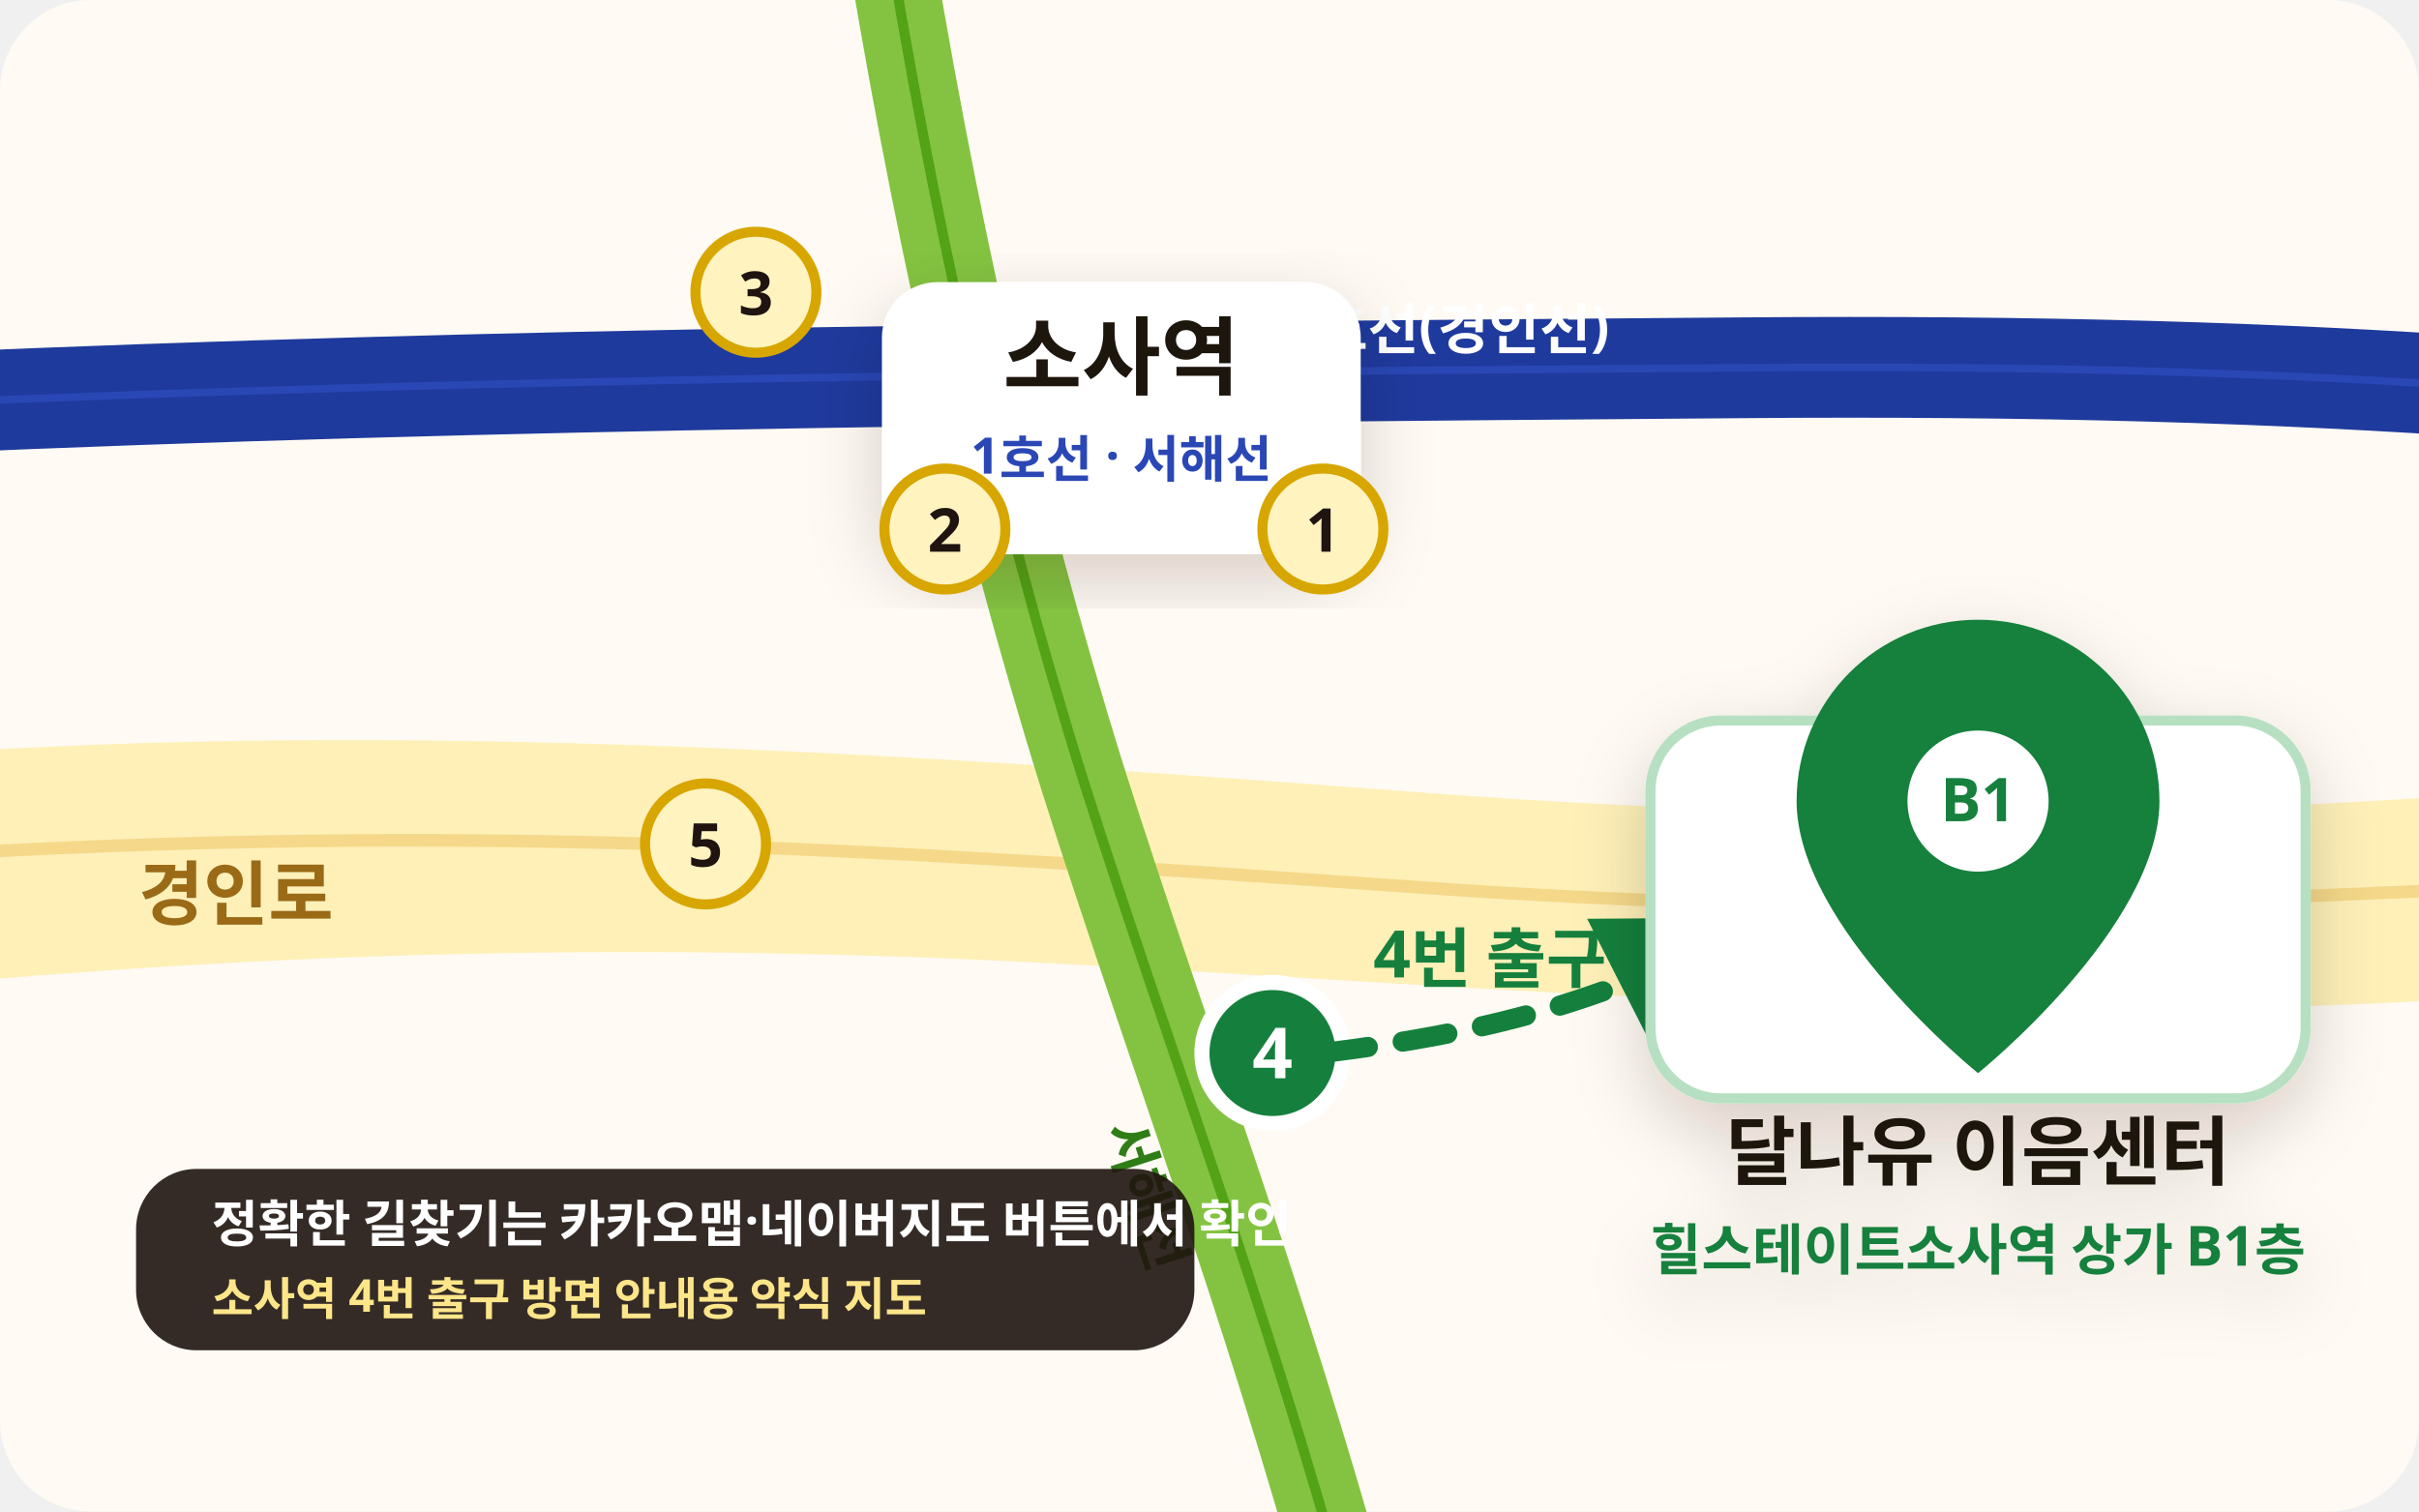
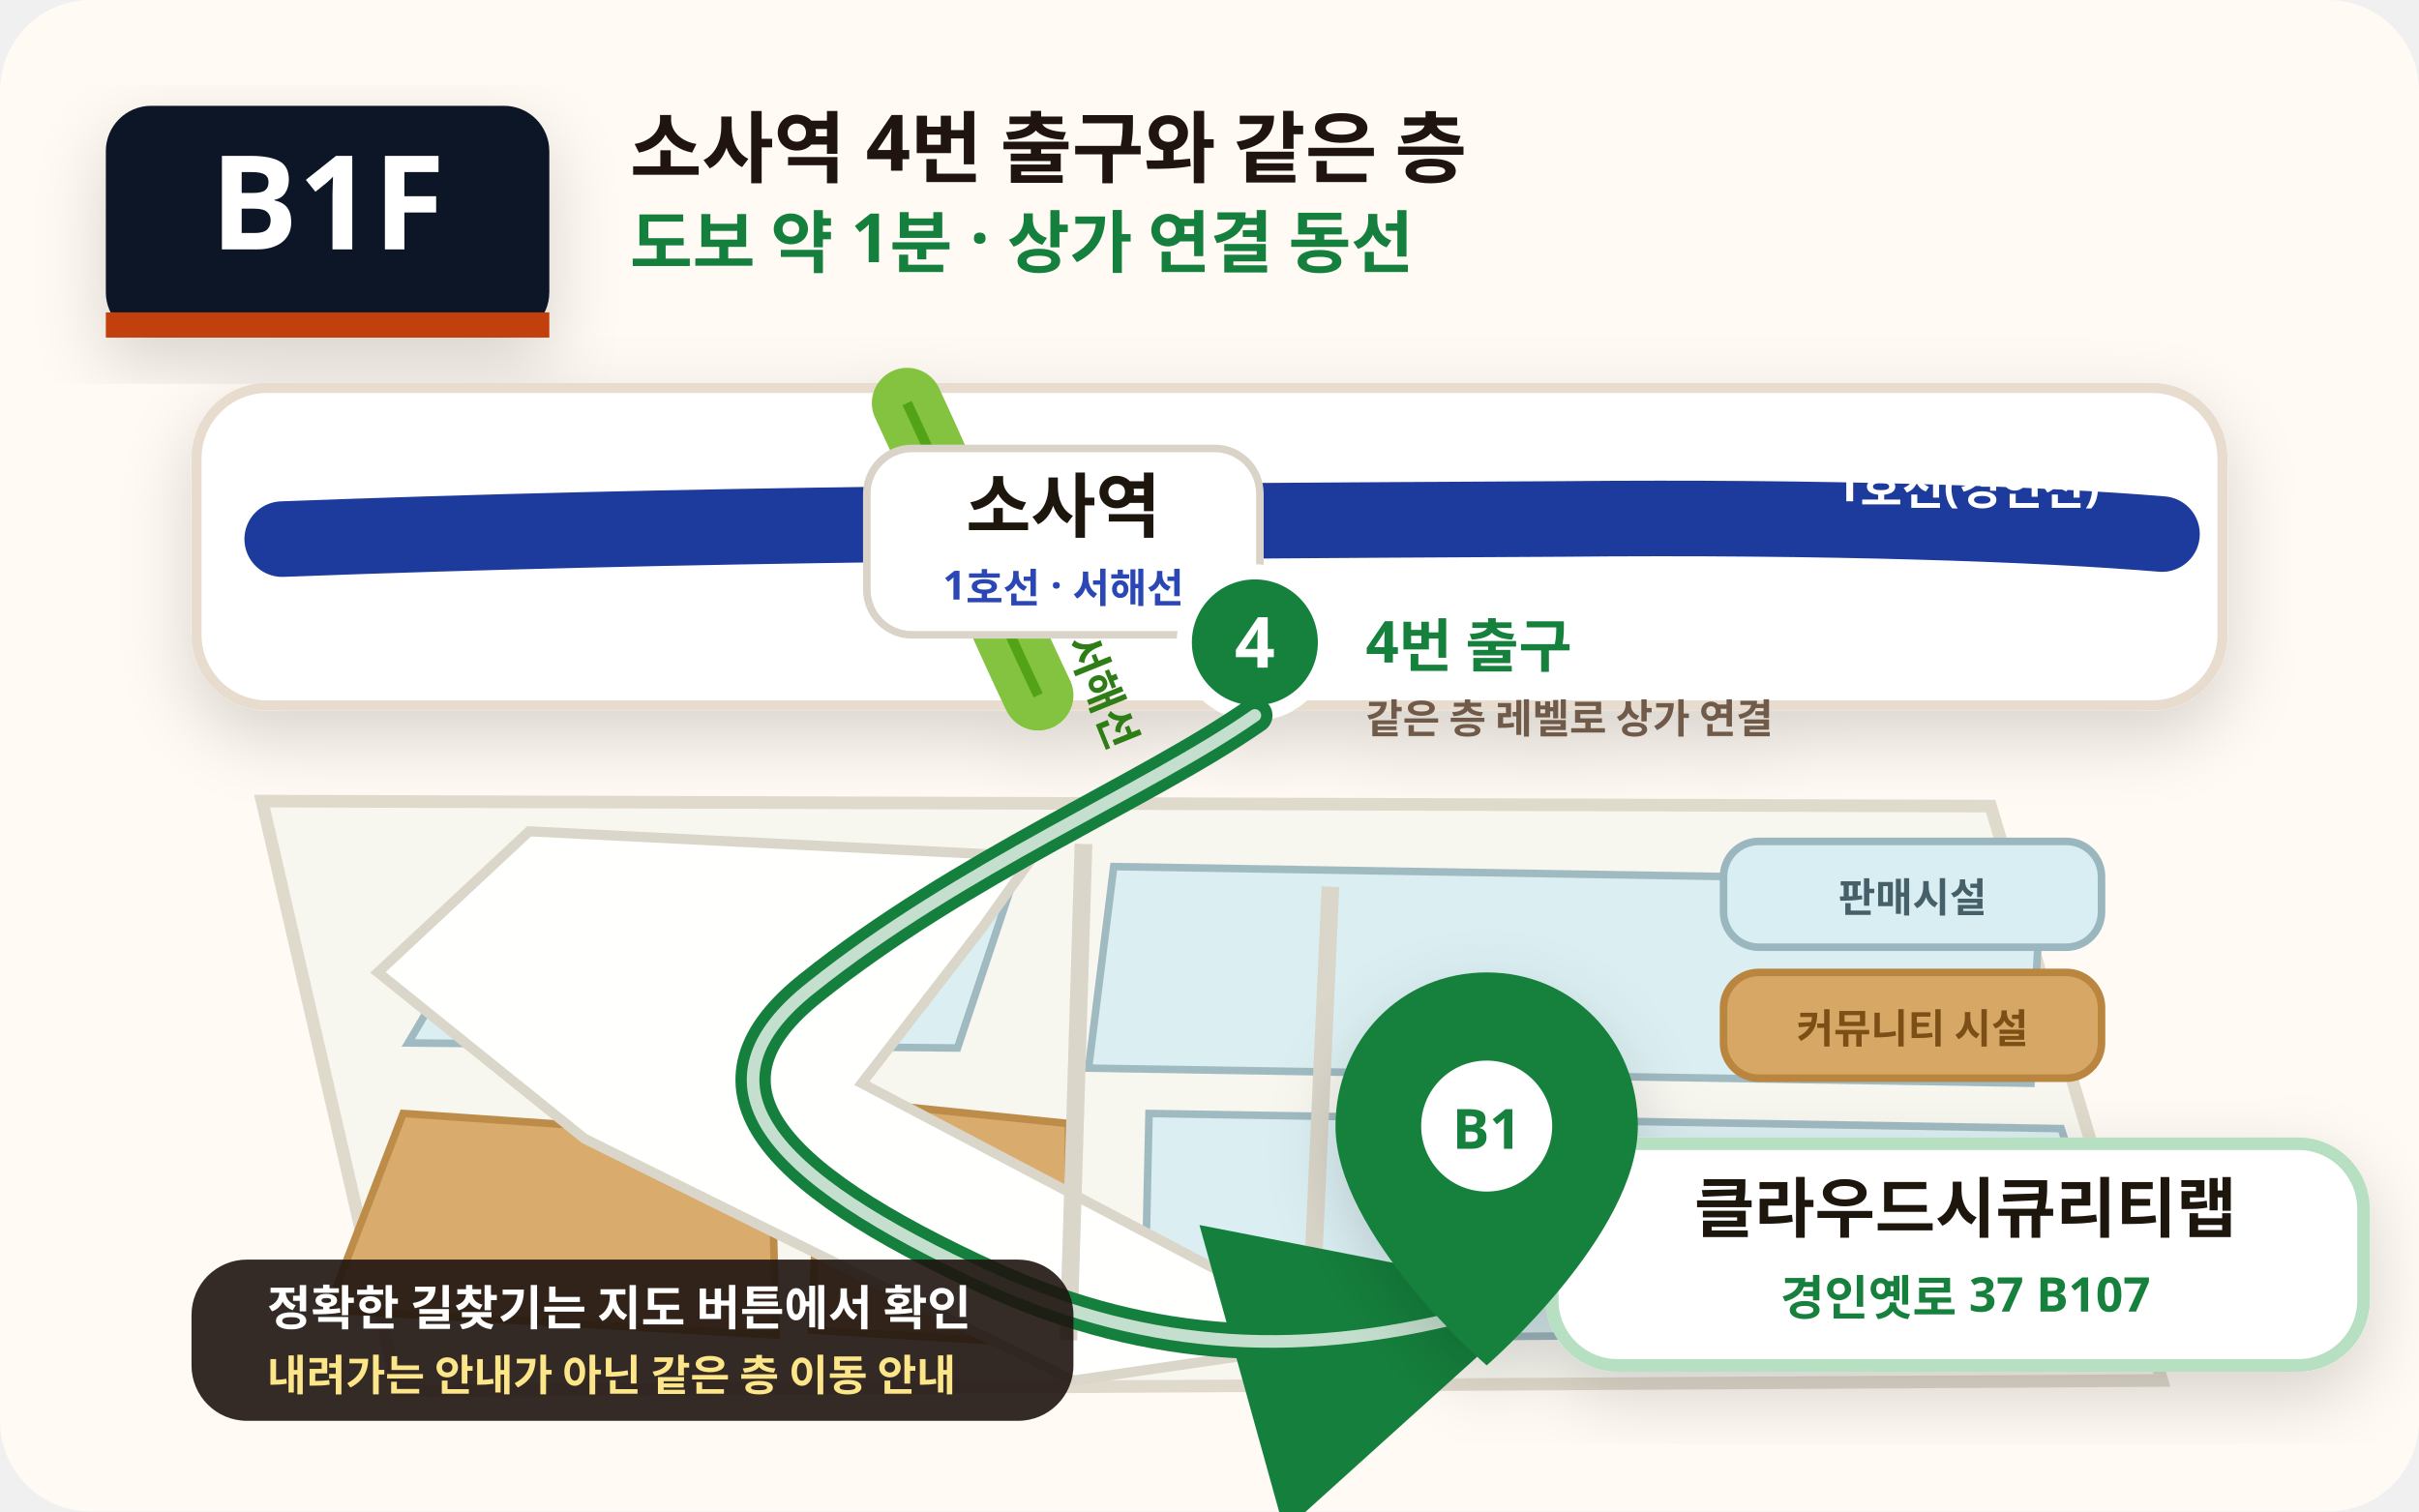
<svg xmlns="http://www.w3.org/2000/svg" viewBox="0 0 960 600" role="img" aria-labelledby="title desc">
  <defs>
    <filter id="shadow" x="-20%" y="-20%" width="140%" height="140%">
-       <feDropShadow dx="0" dy="10" stdDeviation="14" flood-color="#1f1410" flood-opacity=".18" />
+       <feDropShadow dx="0" dy="10" stdDeviation="14" flood-color="#1f1410" flood-opacity=".16" />
    </filter>
-     <marker id="arrow" viewBox="0 0 10 10" refX="8" refY="5" markerWidth="8" markerHeight="8" orient="auto-start-reverse">
+     <marker id="arrow" viewBox="0 0 10 10" refX="8" refY="5" markerWidth="9" markerHeight="9" orient="auto-start-reverse">
      <path d="M 0 0 L 10 5 L 0 10 z" fill="#15803d" />
    </marker>
  </defs>
  <rect width="960" height="600" rx="36" fill="#fffaf3" />
-   <path d="M-40 300 C160 285 370 300 570 315 C730 327 870 324 1000 314 L1000 395 C790 410 600 392 410 382 C250 374 108 378 -40 392 Z" fill="#fff0b8" />
-   <path d="M-40 340 C185 326 345 337 560 352 C740 365 862 358 1000 352" fill="none" stroke="#f5d889" stroke-width="5" />
-   <text x="55" y="365" fill="#9a6a17" font-family="Pretendard, Apple SD Gothic Neo, sans-serif" font-size="28" font-weight="800">경인로</text>
-   <path d="M-30 160 C200 150 430 148 690 146 C810 145 905 148 990 154" fill="none" stroke="#1f3a9d" stroke-width="40" stroke-linecap="round" />
-   <path d="M-30 160 C200 150 430 148 690 146 C810 145 905 148 990 154" fill="none" stroke="#2947b5" stroke-width="3" />
-   <text x="510" y="137" fill="#ffffff" font-family="Pretendard, Apple SD Gothic Neo, sans-serif" font-size="22" font-weight="800">1호선(경인선)</text>
-   <path d="M350 -40 C370 85 395 198 430 310 C465 420 500 510 536 640" fill="none" stroke="#84c341" stroke-width="34" stroke-linecap="round" />
-   <path d="M350 -40 C370 85 395 198 430 310 C465 420 500 510 536 640" fill="none" stroke="#52a315" stroke-width="4" />
-   <text x="438" y="448" transform="rotate(72 438 448)" fill="#2f7d16" font-family="Pretendard, Apple SD Gothic Neo, sans-serif" font-size="22" font-weight="800">서해선</text>
  <g filter="url(#shadow)">
-     <rect x="350" y="112" width="190" height="108" rx="22" fill="#ffffff" />
-     <text x="445" y="154" text-anchor="middle" fill="#1f1410" font-family="Pretendard, Apple SD Gothic Neo, sans-serif" font-size="34" font-weight="900">소사역</text>
-     <text x="445" y="188" text-anchor="middle" fill="#2947b5" font-family="Pretendard, Apple SD Gothic Neo, sans-serif" font-size="20" font-weight="800">1호선 · 서해선</text>
+     <rect x="42" y="42" width="176" height="92" rx="18" fill="#111827" />
+     <rect x="42" y="124" width="176" height="10" fill="#c2410c" />
+     <text x="130" y="99" text-anchor="middle" fill="#ffffff" font-family="Pretendard, Apple SD Gothic Neo, sans-serif" font-size="52" font-weight="900">B1F</text>
  </g>
-   <g font-family="Pretendard, Apple SD Gothic Neo, sans-serif" font-weight="900">
-     <circle cx="525" cy="210" r="24" fill="#fff4bf" stroke="#d7a600" stroke-width="4" />
-     <text x="525" y="219" text-anchor="middle" fill="#1f1410" font-size="24">1</text>
-     <circle cx="375" cy="210" r="24" fill="#fff4bf" stroke="#d7a600" stroke-width="4" />
-     <text x="375" y="219" text-anchor="middle" fill="#1f1410" font-size="24">2</text>
-     <circle cx="300" cy="116" r="24" fill="#fff4bf" stroke="#d7a600" stroke-width="4" />
-     <text x="300" y="125" text-anchor="middle" fill="#1f1410" font-size="24">3</text>
-     <circle cx="505" cy="418" r="28" fill="#15803d" stroke="#ffffff" stroke-width="6" />
-     <text x="505" y="428" text-anchor="middle" fill="#ffffff" font-size="28">4</text>
-     <circle cx="280" cy="335" r="24" fill="#fff4bf" stroke="#d7a600" stroke-width="4" />
-     <text x="280" y="344" text-anchor="middle" fill="#1f1410" font-size="24">5</text>
+   <text x="250" y="70" fill="#1f1410" font-family="Pretendard, Apple SD Gothic Neo, sans-serif" font-size="31" font-weight="900">소사역 4번 출구와 같은 층</text>
+   <text x="250" y="106" fill="#15803d" font-family="Pretendard, Apple SD Gothic Neo, sans-serif" font-size="27" font-weight="900">도보 약 1분 · 상가 연결 동선</text>
+   <g filter="url(#shadow)">
+     <rect x="78" y="154" width="804" height="126" rx="28" fill="#ffffff" stroke="#e8dccf" stroke-width="4" />
+     <path d="M112 214 C270 208 430 207 620 206 C725 205 810 208 858 212" fill="none" stroke="#1f3a9d" stroke-width="30" stroke-linecap="round" />
+     <text x="728" y="199" fill="#ffffff" font-family="Pretendard, Apple SD Gothic Neo, sans-serif" font-size="18" font-weight="900">1호선(경인선)</text>
+     <path d="M360 160 C376 194 392 234 412 276" fill="none" stroke="#84c341" stroke-width="28" stroke-linecap="round" />
+     <path d="M360 160 C376 194 392 234 412 276" fill="none" stroke="#52a315" stroke-width="4" />
+     <text x="423" y="255" transform="rotate(68 423 255)" fill="#2f7d16" font-family="Pretendard, Apple SD Gothic Neo, sans-serif" font-size="17" font-weight="900">서해선</text>
+     <rect x="344" y="178" width="156" height="74" rx="18" fill="#ffffff" stroke="#d9d3c8" stroke-width="3" />
+     <text x="422" y="211" text-anchor="middle" fill="#1f1410" font-family="Pretendard, Apple SD Gothic Neo, sans-serif" font-size="28" font-weight="900">소사역</text>
+     <text x="422" y="238" text-anchor="middle" fill="#2947b5" font-family="Pretendard, Apple SD Gothic Neo, sans-serif" font-size="16" font-weight="900">1호선 · 서해선</text>
+     <circle cx="498" cy="255" r="28" fill="#15803d" stroke="#ffffff" stroke-width="6" />
+     <text x="498" y="265" text-anchor="middle" fill="#ffffff" font-family="Pretendard, Apple SD Gothic Neo, sans-serif" font-size="28" font-weight="900">4</text>
+     <text x="542" y="263" fill="#15803d" font-family="Pretendard, Apple SD Gothic Neo, sans-serif" font-size="23" font-weight="900">4번 출구</text>
+     <text x="542" y="291" fill="#6f5a49" font-family="Pretendard, Apple SD Gothic Neo, sans-serif" font-size="16" font-weight="800">같은 층 레벨로 상가 연결</text>
  </g>
-   <path d="M525 418 C590 410 635 398 690 370" fill="none" stroke="#15803d" stroke-width="8" stroke-linecap="round" stroke-dasharray="18 14" marker-end="url(#arrow)" />
-   <text x="545" y="388" fill="#15803d" font-family="Pretendard, Apple SD Gothic Neo, sans-serif" font-size="26" font-weight="900">4번 출구 방면</text>
+   <g opacity=".94">
+     <path d="M104 318 L790 320 L858 548 L158 552 Z" fill="#f7f5ef" stroke="#ded8ca" stroke-width="5" />
+     <path d="M200 350 L404 344 L380 416 L162 414 Z" fill="#d9eef2" stroke="#9ab6bf" stroke-width="3" />
+     <path d="M442 344 L810 350 L806 430 L432 424 Z" fill="#d9eef2" stroke="#9ab6bf" stroke-width="3" />
+     <path d="M160 442 L306 452 L308 530 L130 520 Z" fill="#d7a765" stroke="#b9853f" stroke-width="3" />
+     <path d="M326 436 L424 446 L424 534 L322 528 Z" fill="#d7a765" stroke="#b9853f" stroke-width="3" />
+     <path d="M456 442 L818 448 L844 528 L454 532 Z" fill="#d9eef2" stroke="#9ab6bf" stroke-width="3" />
+     <path d="M210 330 L150 386 L232 452 L426 548 L536 532 L342 430 L390 368 L410 340 Z" fill="#ffffff" stroke="#d8d3c8" stroke-width="4" />
+     <path d="M430 335 L424 532" fill="none" stroke="#d8d3c8" stroke-width="7" />
+     <path d="M528 352 L520 528" fill="none" stroke="#d8d3c8" stroke-width="7" />
+   </g>
+   <path d="M498 284 C455 314 382 344 322 392 C274 430 302 466 394 508 C456 536 518 540 590 520" fill="none" stroke="#15803d" stroke-width="14" stroke-linecap="round" stroke-linejoin="round" marker-end="url(#arrow)" />
+   <path d="M498 284 C455 314 382 344 322 392 C274 430 302 466 394 508 C456 536 518 540 590 520" fill="none" stroke="#ffffff" stroke-width="5" stroke-linecap="round" stroke-linejoin="round" opacity=".75" />
  <g filter="url(#shadow)">
-     <rect x="655" y="286" width="260" height="150" rx="28" fill="#ffffff" stroke="#b7e0c2" stroke-width="4" />
-     <path d="M785 246 C745 246 713 278 713 318 C713 368 785 426 785 426 C785 426 857 368 857 318 C857 278 825 246 785 246 Z" fill="#15803d" />
-     <circle cx="785" cy="318" r="28" fill="#ffffff" />
-     <text x="785" y="326" text-anchor="middle" fill="#15803d" font-family="Pretendard, Apple SD Gothic Neo, sans-serif" font-size="24" font-weight="900">B1</text>
-     <text x="785" y="468" text-anchor="middle" fill="#1f1410" font-family="Pretendard, Apple SD Gothic Neo, sans-serif" font-size="30" font-weight="900">달나유 이음센터</text>
-     <text x="785" y="504" text-anchor="middle" fill="#15803d" font-family="Pretendard, Apple SD Gothic Neo, sans-serif" font-size="22" font-weight="900">힐스테이트소사역 상가 B1층</text>
+     <rect x="616" y="454" width="322" height="88" rx="26" fill="#ffffff" stroke="#b7e0c2" stroke-width="5" />
+     <path d="M590 386 C556 386 530 413 530 447 C530 490 590 542 590 542 C590 542 650 490 650 447 C650 413 624 386 590 386 Z" fill="#15803d" />
+     <circle cx="590" cy="447" r="26" fill="#ffffff" />
+     <text x="590" y="456" text-anchor="middle" fill="#15803d" font-family="Pretendard, Apple SD Gothic Neo, sans-serif" font-size="22" font-weight="900">B1</text>
+     <text x="780" y="489" text-anchor="middle" fill="#1f1410" font-family="Pretendard, Apple SD Gothic Neo, sans-serif" font-size="26" font-weight="900">클라우드시큐리티랩</text>
+     <text x="780" y="522" text-anchor="middle" fill="#15803d" font-family="Pretendard, Apple SD Gothic Neo, sans-serif" font-size="19" font-weight="900">경인옛로 37 B107</text>
  </g>
-   <g>
-     <rect x="54" y="464" width="420" height="72" rx="24" fill="#1f1410" opacity=".9" />
-     <text x="84" y="493" fill="#ffffff" font-family="Pretendard, Apple SD Gothic Neo, sans-serif" font-size="20" font-weight="800">정확한 길찾기는 카카오맵·네이버지도 버튼에서 확인</text>
-     <text x="84" y="522" fill="#fde68a" font-family="Pretendard, Apple SD Gothic Neo, sans-serif" font-size="18" font-weight="800">소사역 4번 출구 방면 안내용 약식 지도</text>
+   <g font-family="Pretendard, Apple SD Gothic Neo, sans-serif" font-weight="800">
+     <rect x="76" y="500" width="350" height="64" rx="22" fill="#1f1410" opacity=".9" />
+     <text x="106" y="526" fill="#ffffff" font-size="19">정확한 길찾기는 지도 버튼에서 확인</text>
+     <text x="106" y="552" fill="#fde68a" font-size="17">내려가는 안내가 아닌 같은 층 이동 안내</text>
+     <rect x="684" y="334" width="150" height="42" rx="14" fill="#d9eef2" stroke="#9ab6bf" stroke-width="3" />
+     <text x="759" y="362" text-anchor="middle" fill="#46606a" font-size="16">판매시설</text>
+     <rect x="684" y="386" width="150" height="42" rx="14" fill="#d7a765" stroke="#b9853f" stroke-width="3" />
+     <text x="759" y="414" text-anchor="middle" fill="#7c4f16" font-size="16">커뮤니티 시설</text>
  </g>
</svg>
